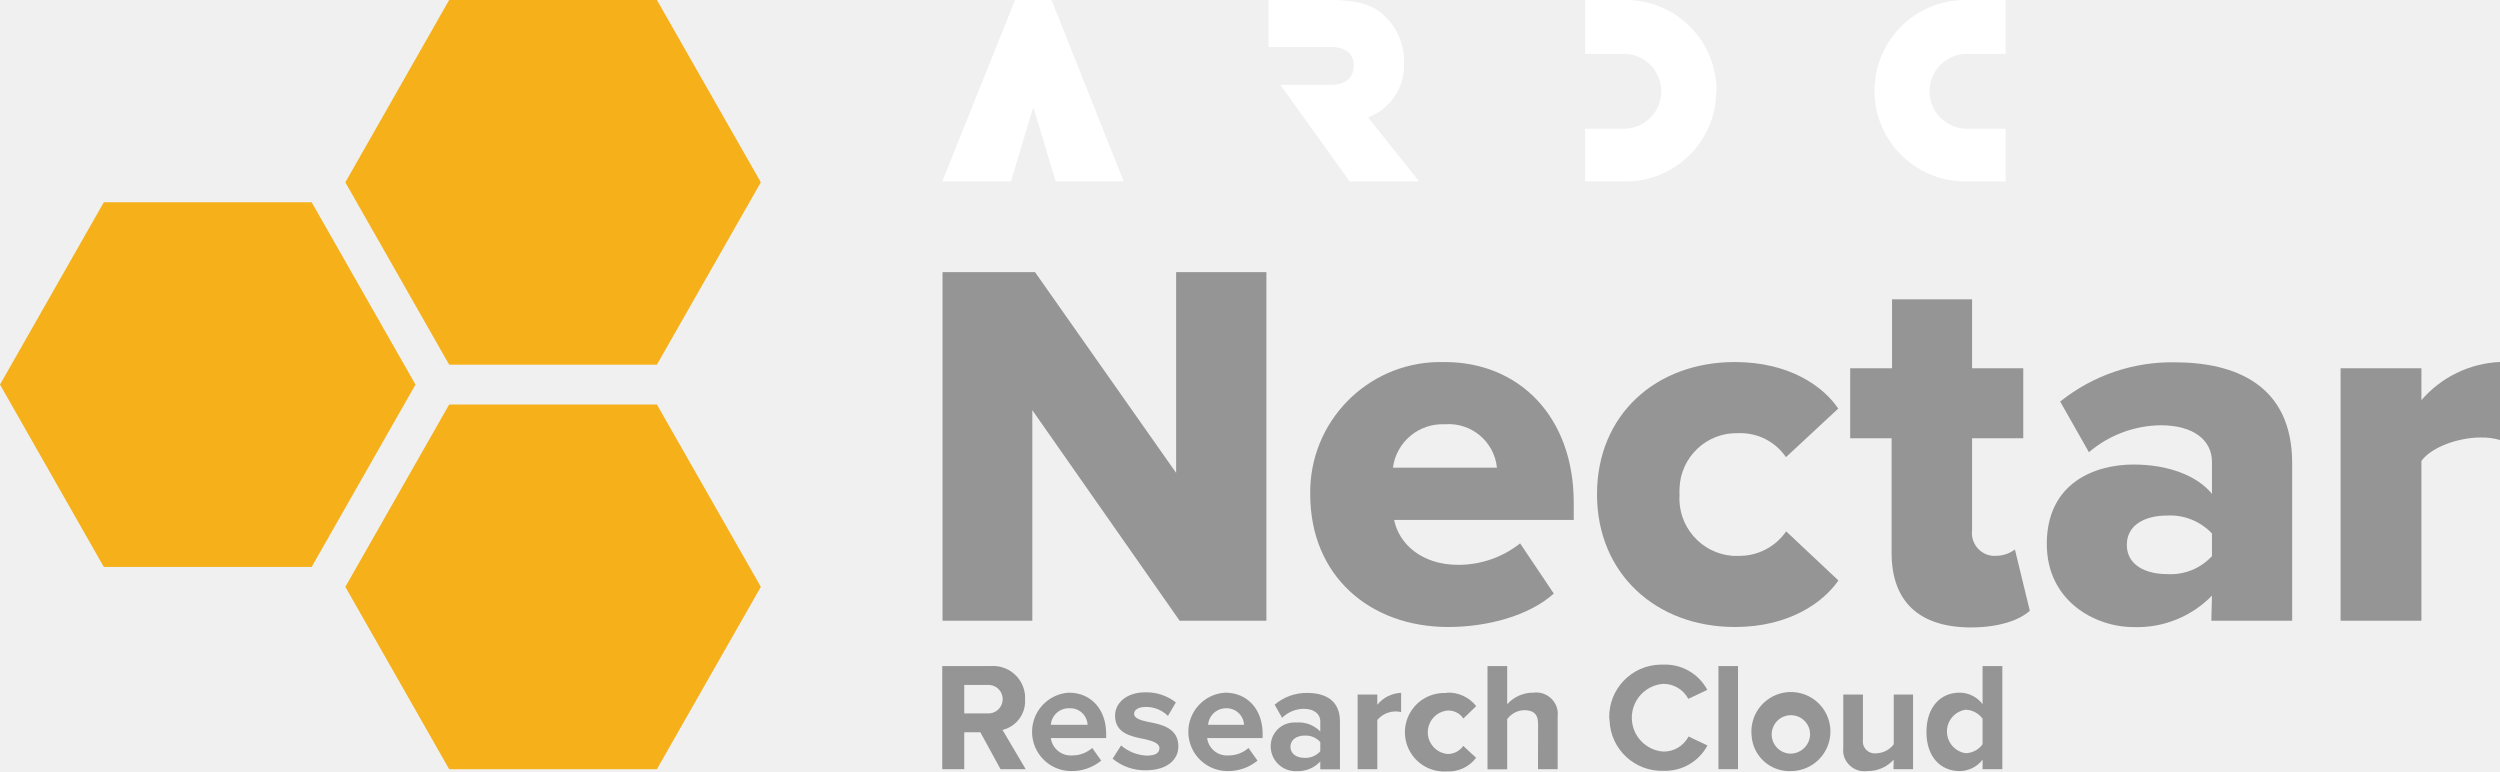
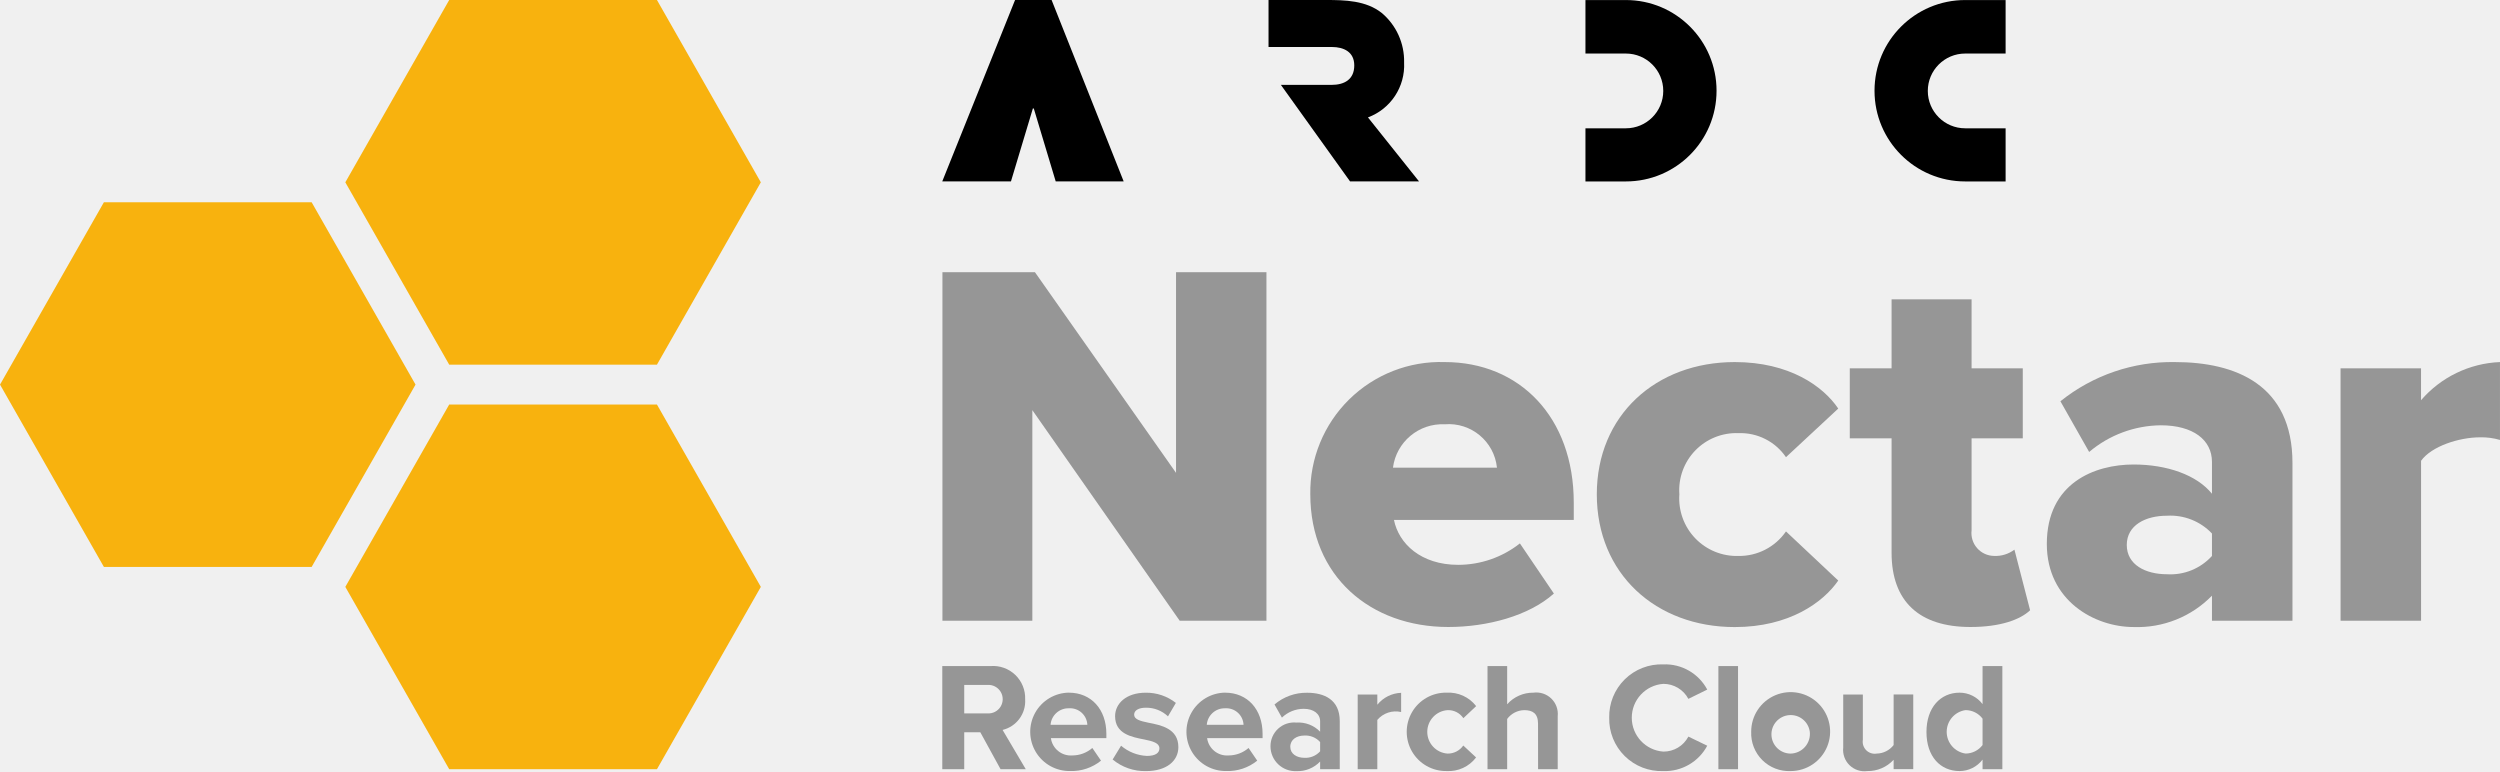
- <svg xmlns="http://www.w3.org/2000/svg" viewBox="0 0 278.35 85.87">
-   <g id="Layer_2" data-name="Layer 2">
-     <g id="_1._Good_morning" data-name="1. Good morning">
-       <g id="layer1">
-         <g id="g894">
-           <g id="g994">
-             <g id="g12">
-               <polygon id="polygon4" points="117.08 0 113.02 0 104.91 20.2 110.45 20.2 112.56 20.2 115 12.07 115.07 12.07 115.1 12.07 117.54 20.2 119.51 20.2 125.11 20.2 117.08 0" fill="#fff" />
-               <path id="path6" d="M191.12,10.1A10.1,10.1,0,0,0,181,0h-4.51V6H181a4.17,4.17,0,0,1,0,8.33h-4.51V20.2H181a10.09,10.09,0,0,0,10.09-10.09" fill="#fff" />
-               <path id="path8" d="M208.71,10.1A10.1,10.1,0,0,1,218.8,0h4.51V6H218.8a4.17,4.17,0,0,0,0,8.33h4.51V20.2H218.8a10.09,10.09,0,0,1-10.09-10.09" fill="#fff" />
-               <path id="path10" d="M156.33,7a7,7,0,0,0-2.48-5.51C152.1.05,149.75,0,147.63,0h-6.39V5.23h7c1.33,0,2.49.56,2.49,2.05s-1.08,2.17-2.53,2.17h-5.64l7.71,10.75H158l-5.68-7.13a6.17,6.17,0,0,0,4-6.1" fill="#fff" />
-             </g>
-             <g id="g26">
-               <path id="path14" d="M114.94,45.67V69.11h-10V30.3h10.3l15.71,22.35V30.3H141V69.11h-9.66Z" fill="#959595" />
-               <path id="path16" d="M160.85,40.31c8.32,0,14.37,6.11,14.37,15.65v1.93h-20c.53,2.61,3,5,7.16,5a11.07,11.07,0,0,0,6.87-2.39L173,66.09c-2.79,2.5-7.45,3.72-11.76,3.72-8.67,0-15.36-5.64-15.36-14.78a14.5,14.5,0,0,1,14.28-14.72C160.4,40.3,160.63,40.31,160.85,40.31Zm-5.76,11.76h11.58a5.4,5.4,0,0,0-5.82-4.83,5.56,5.56,0,0,0-5.76,4.83Z" fill="#959595" />
-               <path id="path18" d="M193.15,40.31c6.06,0,9.83,2.68,11.52,5.18l-5.82,5.41a6.13,6.13,0,0,0-5.29-2.67A6.35,6.35,0,0,0,187,54.34a5.48,5.48,0,0,0,0,.7,6.41,6.41,0,0,0,5.92,6.85c.22,0,.44,0,.66,0a6.31,6.31,0,0,0,5.29-2.73l5.82,5.47c-1.69,2.44-5.47,5.18-11.52,5.18-8.79,0-15.36-5.94-15.36-14.78S184.36,40.31,193.15,40.31Z" fill="#959595" />
-               <path id="path20" d="M210.61,61.55V48.8H206V41h4.66V33.33h8.91V41h5.7V48.8h-5.7V59.05a2.55,2.55,0,0,0,2.22,2.83l.28,0a3.5,3.5,0,0,0,2.27-.7L226,68c-1.1,1-3.31,1.86-6.63,1.86C213.69,69.82,210.61,67,210.61,61.55Z" fill="#959595" />
-               <path id="path22" d="M246.28,66.32a11.63,11.63,0,0,1-8.73,3.5c-4.3,0-9.66-2.91-9.66-9.26,0-6.81,5.36-8.84,9.66-8.84,3.73,0,7,1.16,8.73,3.26V51.43c0-2.45-2.09-4.08-5.7-4.08a12.53,12.53,0,0,0-8,3l-3.2-5.64a19.84,19.84,0,0,1,12.74-4.37c6.75,0,13.09,2.51,13.09,11.23V69.11h-9Zm0-6.92a6.4,6.4,0,0,0-5-2c-2.39,0-4.48,1-4.48,3.26s2.09,3.26,4.48,3.26a6.26,6.26,0,0,0,5-2Z" fill="#959595" />
-               <path id="path24" d="M260.6,41h9v3.55a12.27,12.27,0,0,1,8.79-4.25V49a7.22,7.22,0,0,0-2.21-.29c-2.33,0-5.41,1-6.58,2.61V69.11h-9Z" fill="#959595" />
-             </g>
-             <g id="g36">
-               <g id="g32">
-                 <polygon id="polygon28" points="73.14 40.6 84.71 20.3 73.14 0 50.01 0 38.45 20.3 50.01 40.6 73.14 40.6" fill="#f5b01a" />
-                 <polygon id="polygon30" points="73.14 85.64 84.71 65.34 73.14 45.04 50.01 45.04 38.45 65.34 50.01 85.64 73.14 85.64" fill="#f5b01a" />
-               </g>
-               <polygon id="polygon34" points="34.7 63.12 46.26 42.82 34.7 22.52 11.56 22.52 0 42.82 11.56 63.12 34.7 63.12" fill="#f5b01a" />
-             </g>
-             <g id="g64">
-               <path id="path38" d="M109.15,81.53h-1.79v4.11h-2.45V74.16h5.37a3.57,3.57,0,0,1,3.85,3.28,3,3,0,0,1,0,.42,3.29,3.29,0,0,1-2.51,3.41l2.58,4.37H111.4Zm.77-5.27h-2.56v3.17h2.56a1.59,1.59,0,1,0,.26-3.17A1.13,1.13,0,0,0,109.92,76.26Z" fill="#959595" />
-               <path id="path40" d="M119,77.12c2.48,0,4.16,1.86,4.16,4.58v.48H117a2.24,2.24,0,0,0,2.39,1.93,3.36,3.36,0,0,0,2.22-.83l1,1.41a5.17,5.17,0,0,1-3.43,1.16,4.37,4.37,0,0,1-.18-8.73Zm-2,3.58h4.09a1.92,1.92,0,0,0-2-1.84h0A2,2,0,0,0,117,80.7Z" fill="#959595" />
-               <path id="path42" d="M124.82,83a4.71,4.71,0,0,0,2.87,1.13c1,0,1.4-.32,1.4-.84s-.72-.79-1.66-1c-1.43-.28-3.28-.62-3.28-2.6,0-1.39,1.23-2.61,3.41-2.61a5.31,5.31,0,0,1,3.36,1.13l-.88,1.5a3.45,3.45,0,0,0-2.46-1c-.79,0-1.31.29-1.31.77s.66.71,1.59.9c1.42.27,3.34.65,3.34,2.72,0,1.51-1.29,2.66-3.6,2.66a5.56,5.56,0,0,1-3.72-1.29Z" fill="#959595" />
-               <path id="path44" d="M136.41,77.12c2.48,0,4.17,1.86,4.17,4.58v.48H134.4a2.23,2.23,0,0,0,2.39,1.93,3.34,3.34,0,0,0,2.22-.83l1,1.41a5.15,5.15,0,0,1-3.43,1.16,4.37,4.37,0,0,1-.18-8.73Zm-2,3.58h4.1a1.93,1.93,0,0,0-2-1.84h0a2,2,0,0,0-2,1.84Z" fill="#959595" />
-               <path id="path46" d="M147,84.79a3.43,3.43,0,0,1-2.63,1.07,2.77,2.77,0,0,1-2.89-2.65V83.1a2.63,2.63,0,0,1,2.6-2.66h.29a3.36,3.36,0,0,1,2.63,1V80.32c0-.85-.72-1.4-1.82-1.4a3.49,3.49,0,0,0-2.43,1l-.83-1.46a5.45,5.45,0,0,1,3.64-1.31c1.89,0,3.63.76,3.63,3.15v5.36H147Zm0-2.17a2.16,2.16,0,0,0-1.75-.72c-.86,0-1.57.44-1.57,1.25s.71,1.23,1.57,1.23a2.2,2.2,0,0,0,1.75-.73Z" fill="#959595" />
-               <path id="path48" d="M151.16,77.33h2.19v1.14A3.57,3.57,0,0,1,156,77.14v2.14a2.67,2.67,0,0,0-2.65.88v5.48h-2.19Z" fill="#959595" />
-               <path id="path50" d="M161.07,77.12a3.91,3.91,0,0,1,3.29,1.5L162.93,80a2,2,0,0,0-1.75-.89,2.43,2.43,0,0,0,0,4.84,2.12,2.12,0,0,0,1.74-.9l1.43,1.32a3.82,3.82,0,0,1-3.29,1.52,4.37,4.37,0,1,1-.14-8.73h.15Z" fill="#959595" />
-               <path id="path52" d="M171.25,80.58c0-1.15-.61-1.51-1.55-1.51a2.42,2.42,0,0,0-1.89,1v5.59h-2.19V74.16h2.19v4.25a3.87,3.87,0,0,1,2.92-1.29,2.41,2.41,0,0,1,2.7,2.06,2.61,2.61,0,0,1,0,.56v5.9h-2.19Z" fill="#959595" />
-               <path id="path54" d="M179.17,79.91A5.81,5.81,0,0,1,184.85,74h.34a5.31,5.31,0,0,1,4.9,2.81l-2.11,1a3.15,3.15,0,0,0-2.79-1.67,3.78,3.78,0,0,0,0,7.54A3.09,3.09,0,0,0,188,82l2.11,1a5.34,5.34,0,0,1-4.9,2.82,5.81,5.81,0,0,1-6-5.59Z" fill="#959595" />
-               <path id="path56" d="M191.33,74.16h2.18V85.64h-2.18Z" fill="#959595" />
-               <path id="path58" d="M195,81.48a4.4,4.4,0,1,1,4.41,4.37h0a4.21,4.21,0,0,1-4.39-4A2,2,0,0,1,195,81.48Zm6.52,0a2.14,2.14,0,1,0-2.13,2.43,2.2,2.2,0,0,0,2.15-2.24C201.51,81.6,201.51,81.54,201.5,81.48Z" fill="#959595" />
-               <path id="path60" d="M210.84,84.59a3.9,3.9,0,0,1-2.93,1.26,2.38,2.38,0,0,1-2.68-2,2.81,2.81,0,0,1,0-.58V77.33h2.19v5a1.34,1.34,0,0,0,1.11,1.54,1.48,1.48,0,0,0,.42,0,2.52,2.52,0,0,0,1.9-1V77.33H213v8.31h-2.18Z" fill="#959595" />
-               <path id="path62" d="M220.74,84.58a3.23,3.23,0,0,1-2.57,1.27c-2.1,0-3.68-1.58-3.68-4.35s1.57-4.38,3.68-4.38a3.21,3.21,0,0,1,2.57,1.28V74.16h2.2V85.64h-2.2Zm0-4.56a2.41,2.41,0,0,0-1.9-1,2.45,2.45,0,0,0,0,4.84,2.37,2.37,0,0,0,1.9-1Z" fill="#959595" />
-             </g>
-           </g>
-         </g>
-       </g>
+ <svg xmlns="http://www.w3.org/2000/svg" width="82.679mm" height="25.507mm" viewBox="0 0 234.364 72.305" version="1.1" id="svg66">
+   <defs id="defs70" />
+   <g id="g12" transform="translate(-17.02279,-17.008)" style="fill:#000000">
+     <polygon style="fill:#000000" points="113.907,27.174 113.934,27.174 115.99,34.015 117.65,34.015 122.362,34.015 115.605,17.008 112.18,17.008 105.354,34.015 110.02,34.015 111.795,34.015 113.85,27.174 " id="polygon4" />
+     <path style="fill:#000000" d="m 177.943,25.512 a 8.5,8.5 0 0 0 -8.5,-8.5 h -3.79 v 5.016 h 3.79 a 3.504,3.504 0 0 1 0,7.008 h -3.79 v 4.982 h 3.79 a 8.5,8.5 0 0 0 8.5,-8.5" id="path6" />
+     <path style="fill:#000000" d="m 192.752,25.512 a 8.5,8.5 0 0 1 8.5,-8.5 h 3.79 v 5.016 h -3.79 a 3.504,3.504 0 0 0 0,7.008 h 3.79 v 4.982 h -3.79 a 8.5,8.5 0 0 1 -8.5,-8.5" id="path8" />
+     <path style="fill:#000000" d="m 148.652,22.869 a 5.892,5.892 0 0 0 -2.092,-4.643 c -1.471,-1.172 -3.448,-1.218 -5.24,-1.218 h -5.378 v 4.406 h 5.938 c 1.12,0 2.1,0.465 2.1,1.724 0,1.31 -0.914,1.828 -2.137,1.828 H 137.1 l 6.485,9.049 h 6.466 l -4.788,-6 a 5.209,5.209 0 0 0 3.389,-5.142" id="path10" />
+   </g>
+   <g id="g26" transform="translate(-17.02279,-17.008)">
+     <path style="fill:#969696" d="M 113.8,55.458 V 75.2 h -8.43 V 42.524 h 8.672 l 13.229,18.814 V 42.524 h 8.476 V 75.2 h -8.133 z" id="path14" />
+     <path style="fill:#969696" d="m 152.457,50.951 c 7.007,0 12.1,5.144 12.1,13.179 v 1.618 H 147.7 c 0.441,2.2 2.5,4.213 6.027,4.213 a 9.363,9.363 0 0 0 5.781,-2.009 l 3.185,4.7 c -2.352,2.107 -6.272,3.136 -9.9,3.136 -7.3,0 -12.935,-4.753 -12.935,-12.445 a 12.213,12.213 0 0 1 12.599,-12.392 z m -4.85,9.9 h 9.75 a 4.549,4.549 0 0 0 -4.9,-4.067 4.675,4.675 0 0 0 -4.85,4.064 z" id="path16" />
+     <path style="fill:#969696" d="m 179.652,50.951 c 5.1,0 8.28,2.254 9.7,4.36 l -4.9,4.557 a 5.172,5.172 0 0 0 -4.459,-2.254 5.351,5.351 0 0 0 -5.536,5.733 5.392,5.392 0 0 0 5.536,5.781 5.324,5.324 0 0 0 4.459,-2.3 l 4.9,4.606 c -1.421,2.058 -4.606,4.361 -9.7,4.361 -7.4,0 -12.935,-5 -12.935,-12.445 0,-7.402 5.536,-12.399 12.935,-12.399 z" id="path18" />
+     <path style="fill:#969696" d="M 194.352,68.834 V 58.1 h -3.919 v -6.561 h 3.919 v -6.468 h 7.5 v 6.468 h 4.8 V 58.1 h -4.8 v 8.624 a 2.145,2.145 0 0 0 2.107,2.4 2.932,2.932 0 0 0 1.91,-0.588 l 1.47,5.684 c -0.931,0.882 -2.792,1.568 -5.585,1.568 -4.805,0.004 -7.402,-2.397 -7.402,-6.954 z" id="path20" />
+     <path style="fill:#969696" d="m 224.387,72.852 a 9.771,9.771 0 0 1 -7.349,2.94 c -3.626,0 -8.133,-2.45 -8.133,-7.791 0,-5.732 4.507,-7.447 8.133,-7.447 3.136,0 5.929,0.98 7.349,2.743 v -2.988 c 0,-2.058 -1.763,-3.43 -4.8,-3.43 a 10.557,10.557 0 0 0 -6.713,2.5 l -2.694,-4.752 a 16.682,16.682 0 0 1 10.73,-3.675 c 5.683,0 11.024,2.107 11.024,9.456 V 75.2 h -7.546 z m 0,-5.83 a 5.377,5.377 0 0 0 -4.213,-1.666 c -2.009,0 -3.773,0.881 -3.773,2.743 0,1.862 1.764,2.744 3.773,2.744 a 5.249,5.249 0 0 0 4.213,-1.715 z" id="path22" />
+     <path style="fill:#969696" d="m 236.442,51.539 h 7.546 v 2.988 a 10.314,10.314 0 0 1 7.4,-3.576 v 7.3 a 6.107,6.107 0 0 0 -1.862,-0.245 c -1.96,0 -4.557,0.833 -5.536,2.2 V 75.2 h -7.546 z" id="path24" />
+   </g>
+   <g id="g36" transform="translate(-17.02279,-17.008)">
+     <g id="g32">
+       <polygon style="fill:#f8b20e" points="88.346,34.1 78.608,17.008 59.131,17.008 49.392,34.1 59.131,51.192 78.608,51.192 " id="polygon28" />
+       <polygon style="fill:#f8b20e" points="88.346,72.027 78.608,54.934 59.131,54.934 49.392,72.027 59.131,89.119 78.608,89.119 " id="polygon30" />
    </g>
+     <polygon style="fill:#f8b20e" points="55.975,53.063 46.236,35.971 26.759,35.971 17.021,53.063 26.759,70.155 46.236,70.155 " id="polygon34" />
+   </g>
+   <g id="g64" transform="translate(-17.02279,-17.008)">
+     <path style="fill:#969696" d="m 108.922,85.656 h -1.507 v 3.464 h -2.058 v -9.669 h 4.522 a 3.011,3.011 0 0 1 3.247,3.117 2.774,2.774 0 0 1 -2.116,2.87 l 2.174,3.682 h -2.363 z m 0.652,-4.436 h -2.159 v 2.667 h 2.159 a 1.338,1.338 0 1 0 0,-2.667 z" id="path38" />
+     <path style="fill:#969696" d="m 117.232,81.945 c 2.087,0 3.507,1.565 3.507,3.856 v 0.406 h -5.2 a 1.888,1.888 0 0 0 2.015,1.623 2.863,2.863 0 0 0 1.87,-0.7 l 0.813,1.189 a 4.366,4.366 0 0 1 -2.885,0.971 3.675,3.675 0 1 1 -0.116,-7.349 z m -1.725,3.015 h 3.449 a 1.621,1.621 0 0 0 -1.724,-1.551 1.682,1.682 0 0 0 -1.725,1.551 z" id="path40" />
+     <path style="fill:#969696" d="m 122.118,86.917 a 4.011,4.011 0 0 0 2.421,0.957 c 0.8,0 1.174,-0.276 1.174,-0.711 0,-0.493 -0.608,-0.666 -1.4,-0.826 -1.2,-0.232 -2.755,-0.522 -2.755,-2.189 0,-1.174 1.029,-2.2 2.87,-2.2 a 4.478,4.478 0 0 1 2.827,0.956 l -0.739,1.262 a 2.953,2.953 0 0 0 -2.073,-0.812 c -0.667,0 -1.1,0.246 -1.1,0.652 0,0.435 0.551,0.595 1.334,0.754 1.2,0.232 2.812,0.551 2.812,2.29 0,1.276 -1.087,2.247 -3.03,2.247 a 4.717,4.717 0 0 1 -3.131,-1.087 z" id="path42" />
+     <path style="fill:#969696" d="m 131.876,81.945 c 2.087,0 3.508,1.565 3.508,3.856 v 0.406 h -5.2 a 1.886,1.886 0 0 0 2.016,1.623 2.865,2.865 0 0 0 1.87,-0.7 l 0.812,1.189 a 4.365,4.365 0 0 1 -2.885,0.971 3.675,3.675 0 1 1 -0.116,-7.349 z m -1.724,3.015 h 3.448 a 1.621,1.621 0 0 0 -1.725,-1.551 1.681,1.681 0 0 0 -1.723,1.551 z" id="path44" />
+     <path style="fill:#969696" d="m 140.779,88.4 a 2.9,2.9 0 0 1 -2.218,0.9 2.333,2.333 0 0 1 -2.436,-2.319 2.218,2.218 0 0 1 2.436,-2.233 2.829,2.829 0 0 1 2.218,0.856 v -0.971 c 0,-0.711 -0.61,-1.175 -1.538,-1.175 a 2.952,2.952 0 0 0 -2.044,0.826 l -0.695,-1.232 a 4.6,4.6 0 0 1 3.059,-1.1 c 1.594,0 3.058,0.638 3.058,2.653 v 4.515 h -1.84 z m 0,-1.827 A 1.843,1.843 0 0 0 139.3,85.964 c -0.725,0 -1.319,0.377 -1.319,1.058 0,0.652 0.594,1.029 1.319,1.029 a 1.843,1.843 0 0 0 1.479,-0.608 z" id="path46" />
+     <path style="fill:#969696" d="m 144.3,82.119 h 1.841 v 0.956 a 3,3 0 0 1 2.232,-1.116 v 1.8 a 2.261,2.261 0 0 0 -2.232,0.739 V 89.12 H 144.3 Z" id="path48" />
+     <path style="fill:#969696" d="m 152.639,81.945 a 3.255,3.255 0 0 1 2.768,1.261 l -1.2,1.13 a 1.7,1.7 0 0 0 -1.478,-0.753 2.041,2.041 0 0 0 0,4.073 1.766,1.766 0 0 0 1.471,-0.756 l 1.2,1.117 a 3.225,3.225 0 0 1 -2.768,1.275 3.675,3.675 0 1 1 0,-7.349 z" id="path50" />
+     <path style="fill:#969696" d="m 161.208,84.858 c 0,-0.971 -0.507,-1.275 -1.3,-1.275 a 2.042,2.042 0 0 0 -1.595,0.826 v 4.711 h -1.841 v -9.669 h 1.841 v 3.581 a 3.241,3.241 0 0 1 2.465,-1.087 2.016,2.016 0 0 1 2.275,2.2 v 4.975 h -1.841 z" id="path52" />
+     <path style="fill:#969696" d="m 167.88,84.293 a 4.893,4.893 0 0 1 5.073,-5 4.465,4.465 0 0 1 4.118,2.363 l -1.769,0.869 a 2.65,2.65 0 0 0 -2.349,-1.406 3.183,3.183 0 0 0 0,6.35 2.622,2.622 0 0 0 2.349,-1.406 l 1.769,0.855 a 4.492,4.492 0 0 1 -4.118,2.377 4.893,4.893 0 0 1 -5.073,-5.002 z" id="path54" />
+     <path style="fill:#969696" d="m 178.116,79.451 h 1.841 v 9.669 h -1.841 z" id="path56" />
+     <path style="fill:#969696" d="m 181.191,85.612 a 3.7,3.7 0 1 1 3.7,3.682 3.545,3.545 0 0 1 -3.7,-3.682 z m 5.494,0 a 1.806,1.806 0 1 0 -1.8,2.044 1.848,1.848 0 0 0 1.8,-2.044 z" id="path58" />
+     <path style="fill:#969696" d="m 194.543,88.236 a 3.273,3.273 0 0 1 -2.464,1.058 2,2 0 0 1 -2.261,-2.2 v -4.975 h 1.84 v 4.247 a 1.126,1.126 0 0 0 1.29,1.29 2.059,2.059 0 0 0 1.595,-0.8 v -4.74 h 1.841 v 7 h -1.841 z" id="path60" />
+     <path style="fill:#969696" d="m 202.881,88.221 a 2.717,2.717 0 0 1 -2.159,1.073 c -1.769,0 -3.1,-1.333 -3.1,-3.667 0,-2.291 1.32,-3.682 3.1,-3.682 a 2.694,2.694 0 0 1 2.159,1.073 v -3.567 h 1.856 v 9.669 h -1.856 z m 0,-3.841 a 2,2 0 0 0 -1.595,-0.8 2.057,2.057 0 0 0 0,4.073 2,2 0 0 0 1.595,-0.8 z" id="path62" />
  </g>
</svg>
